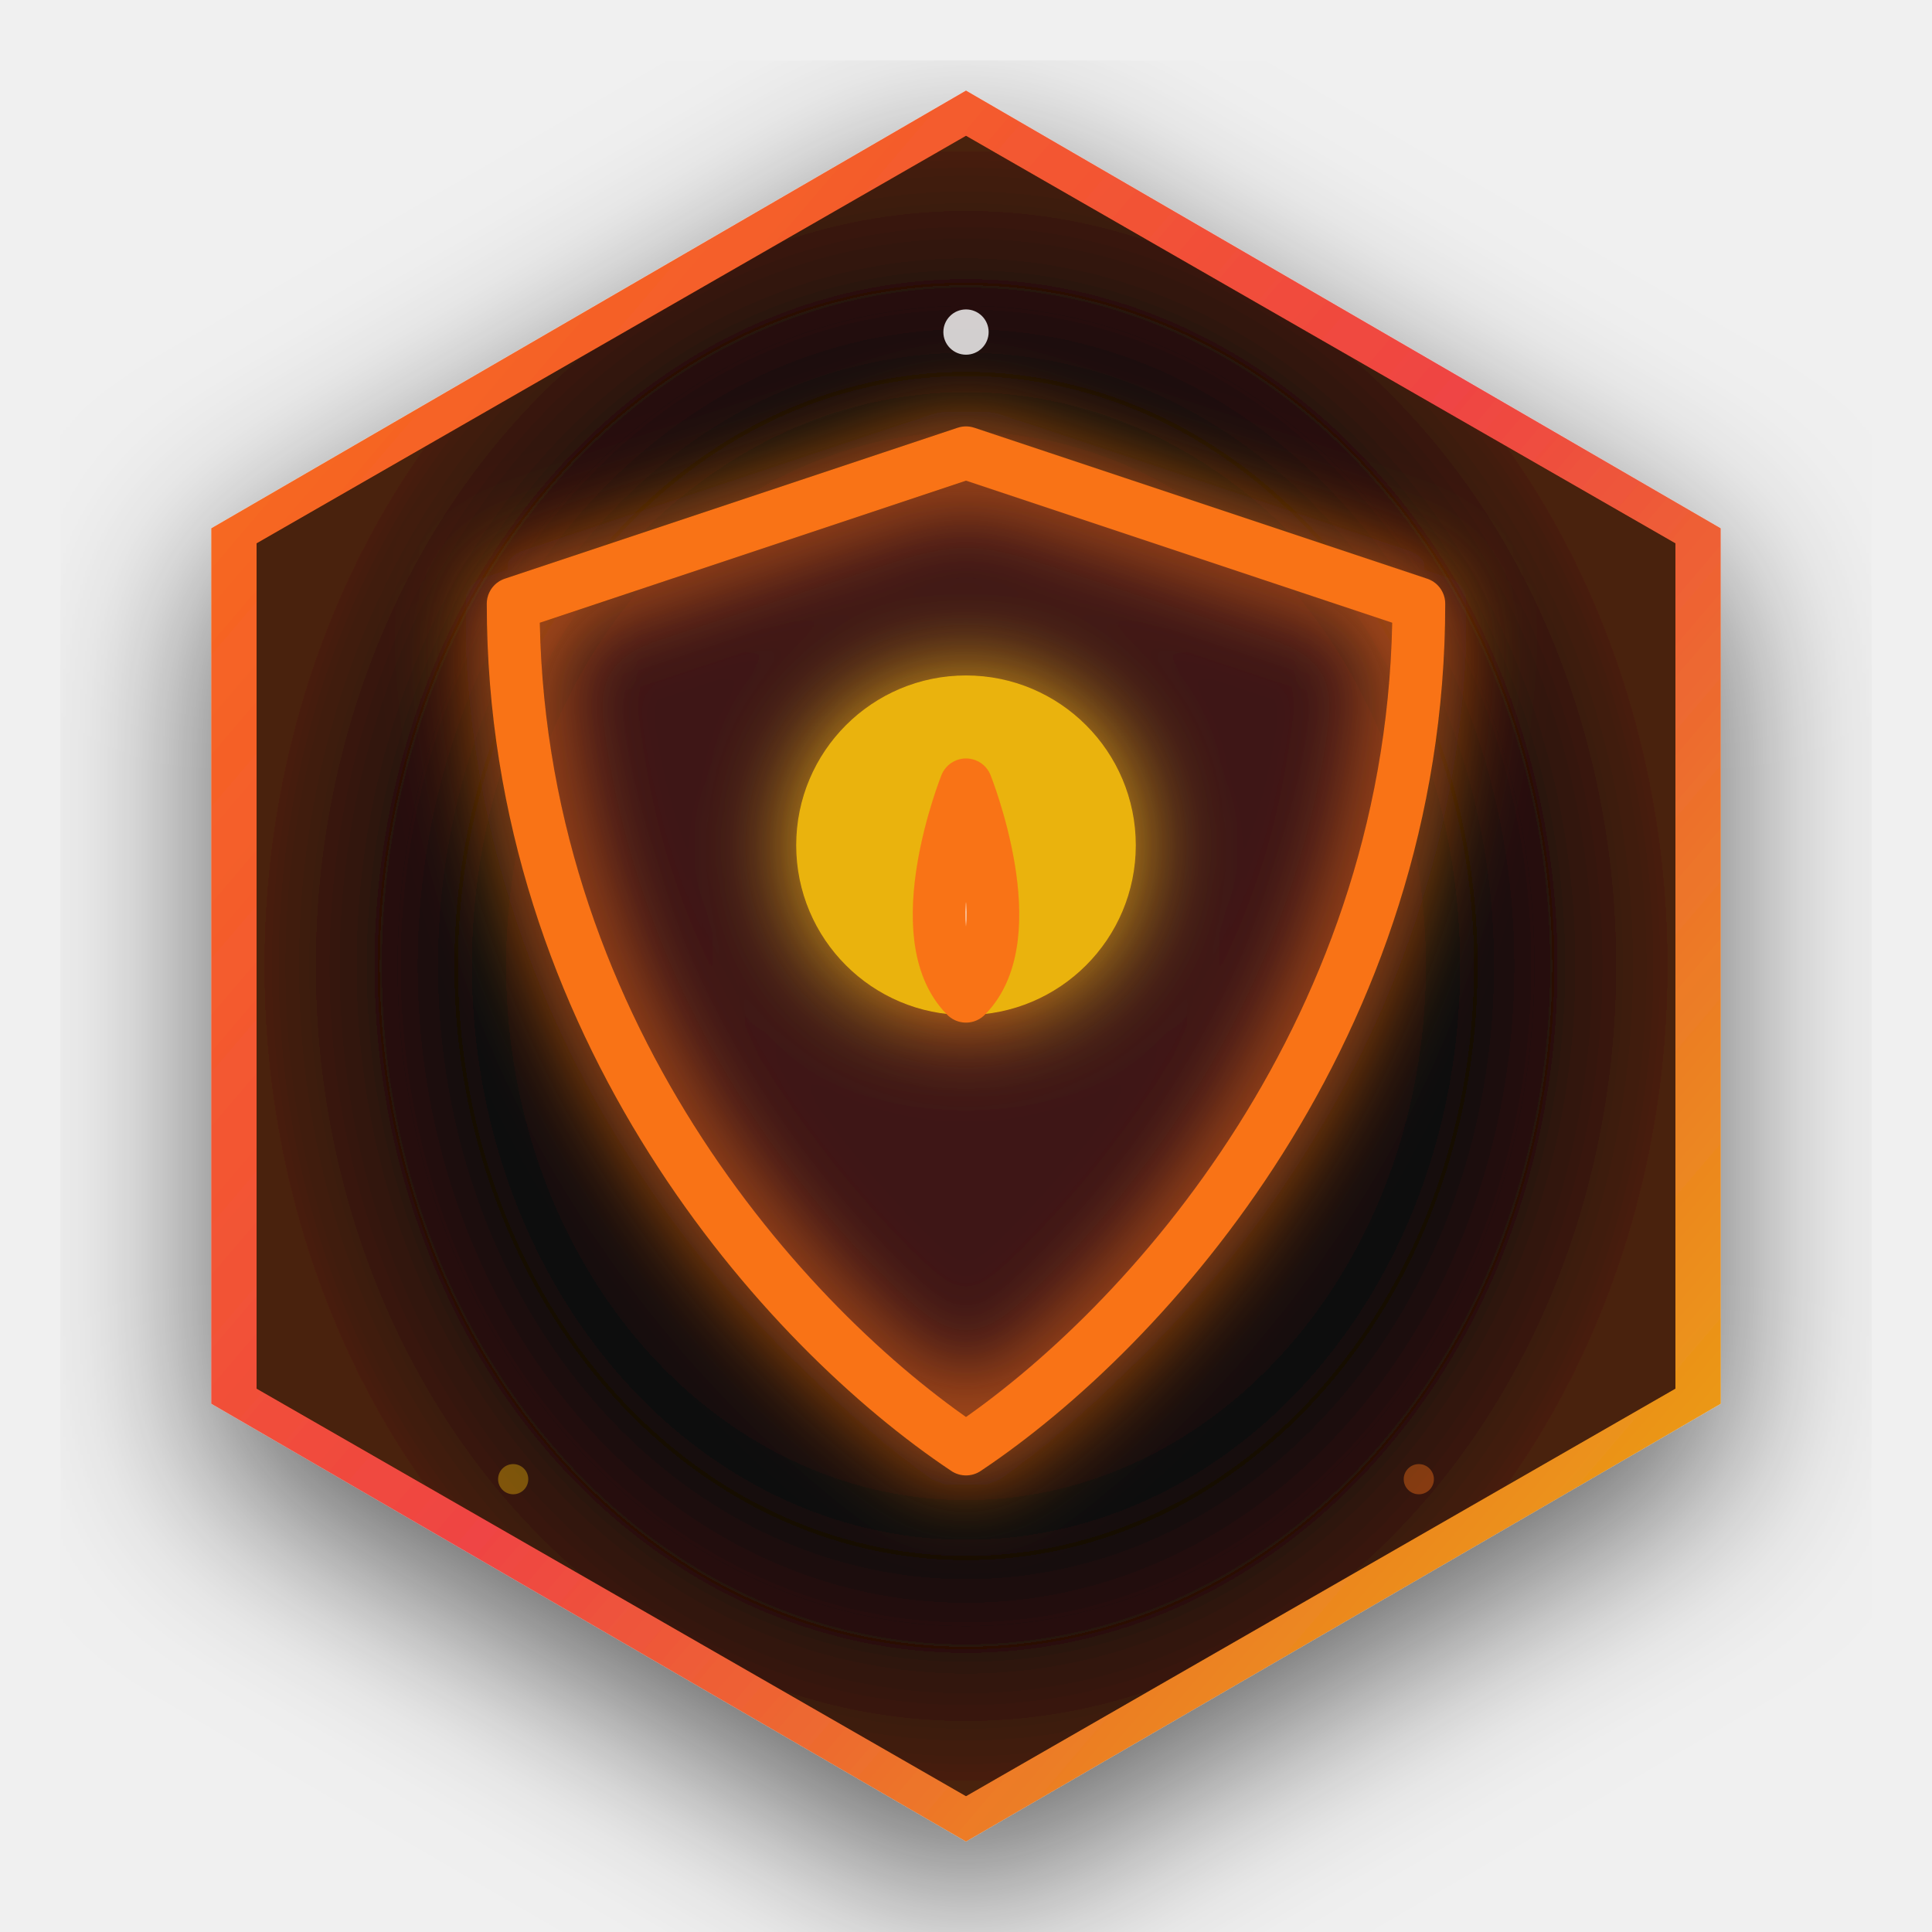
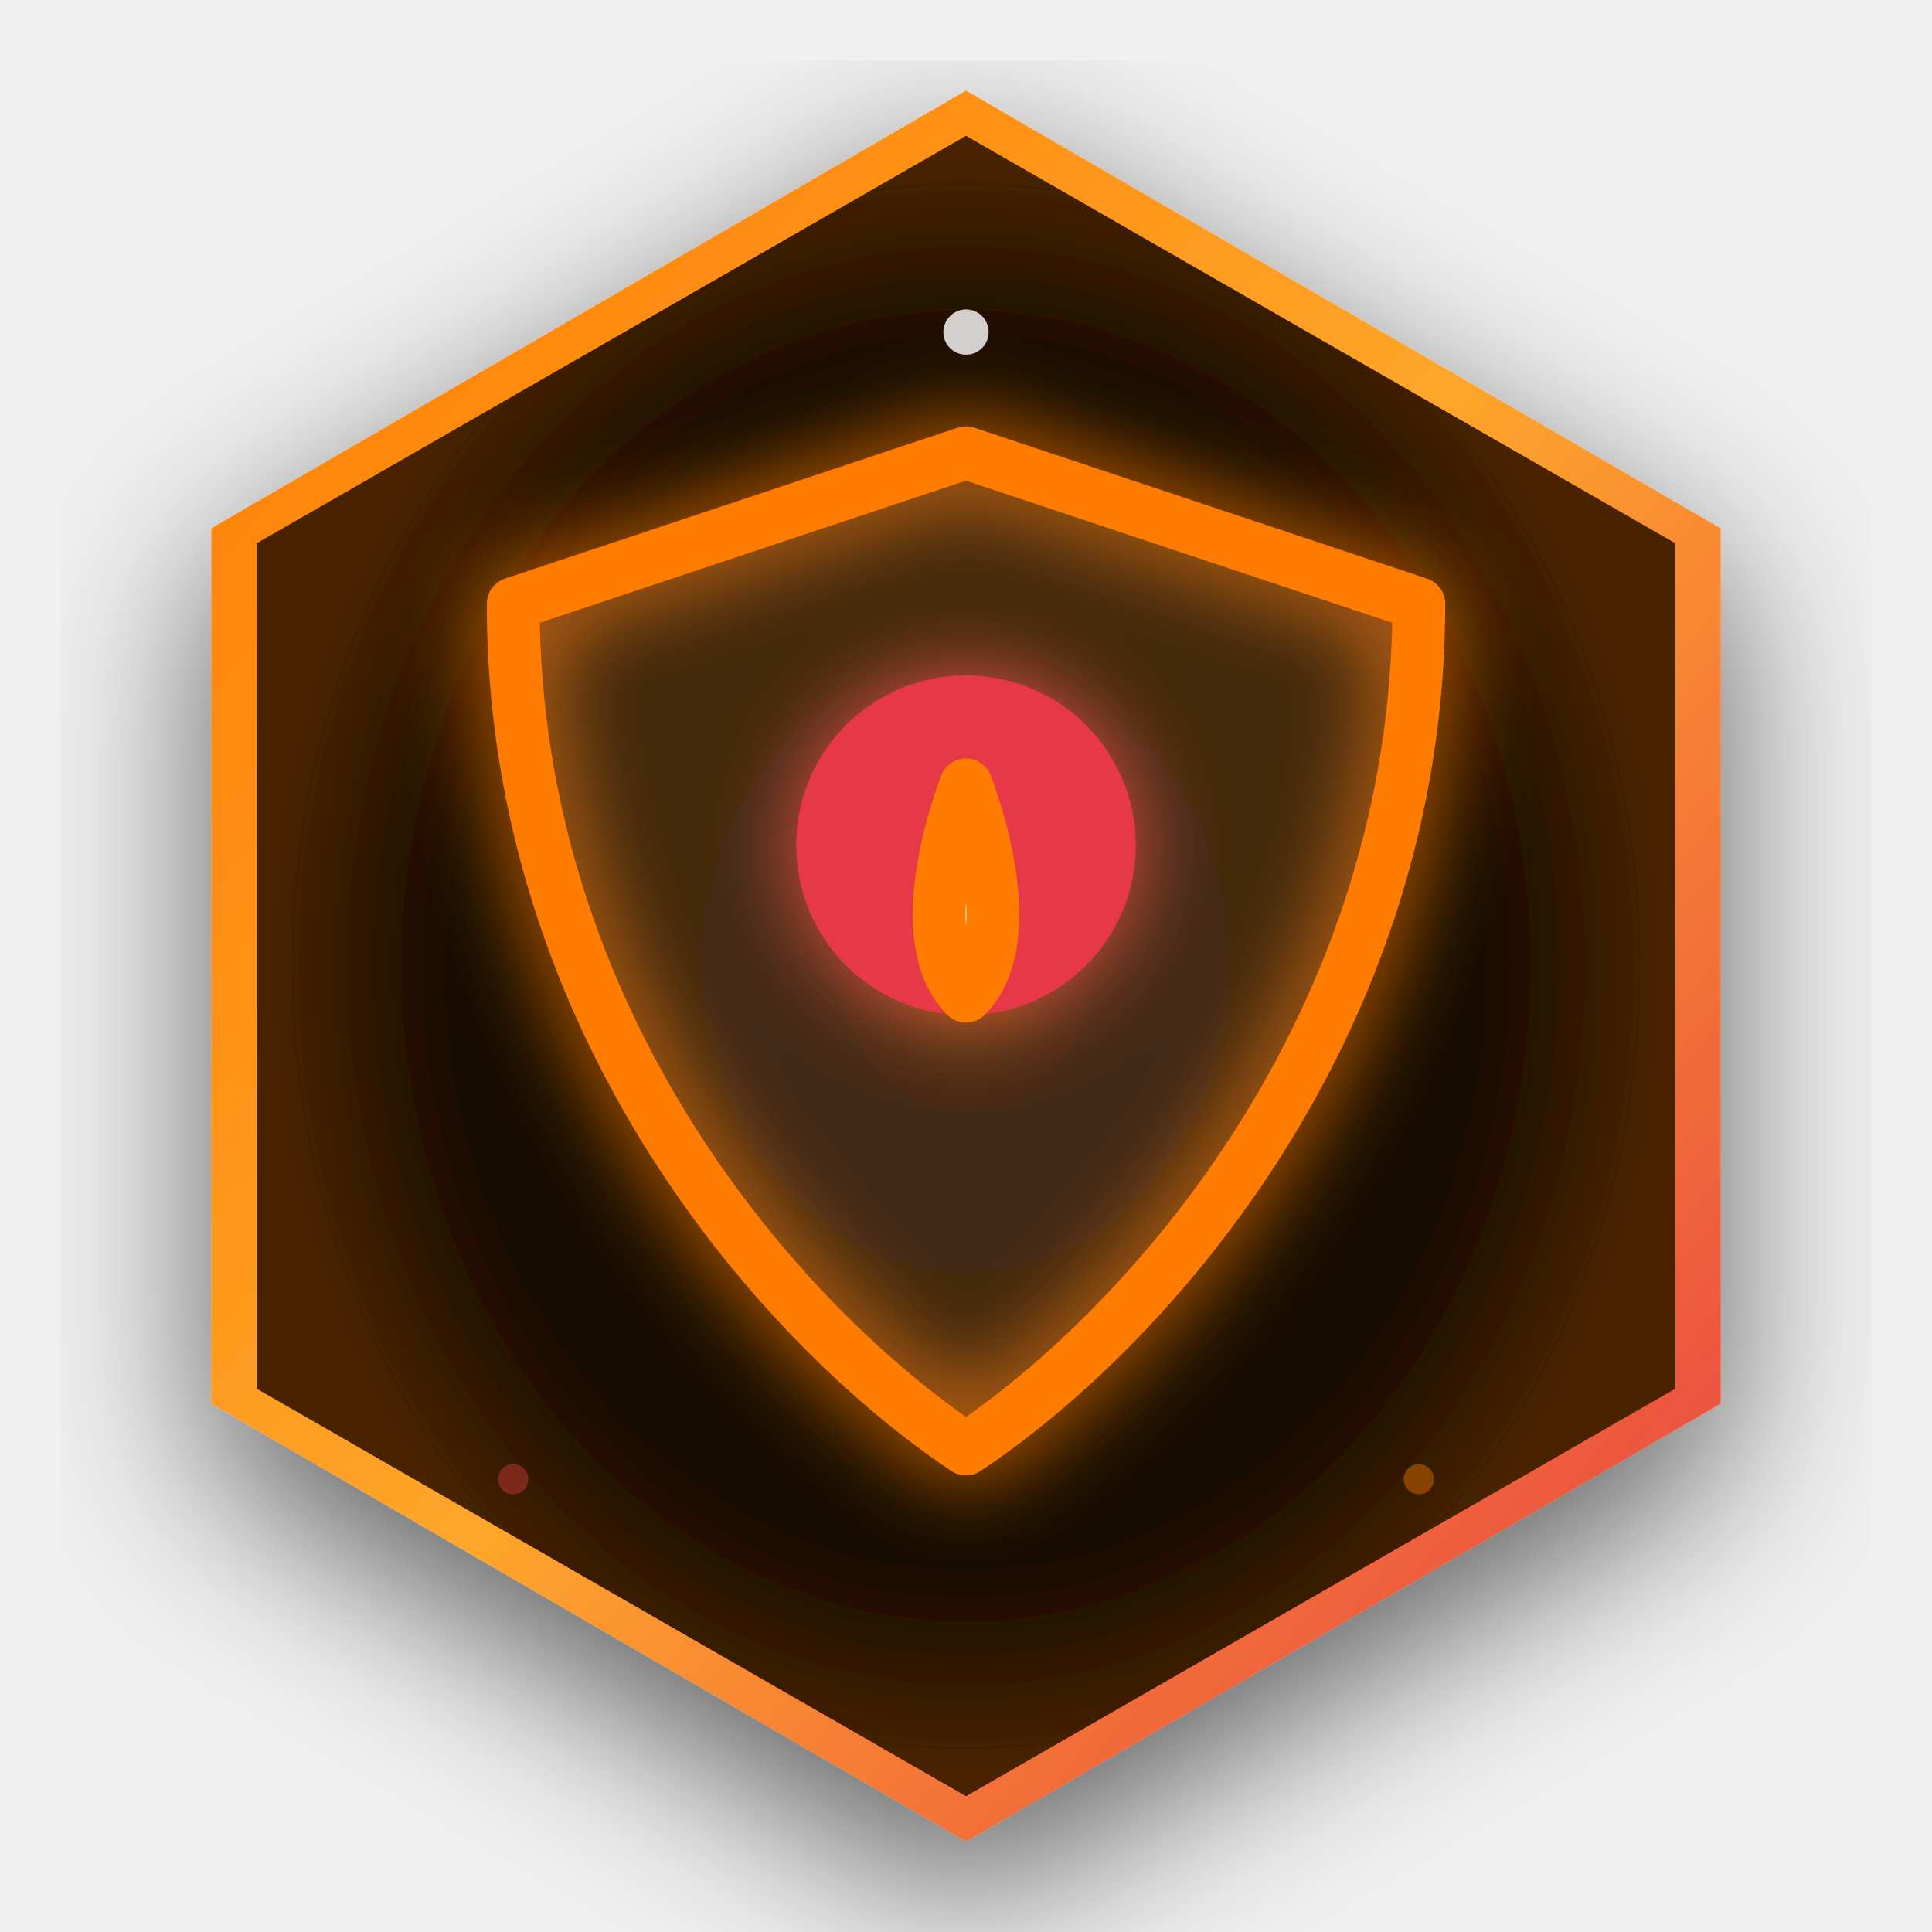
<svg xmlns="http://www.w3.org/2000/svg" viewBox="0 0 128 128" width="128" height="128">
  <defs>
    <radialGradient id="bgGrad" cx="50%" cy="50%" r="50%">
-       <stop offset="0%" stop-color="#1a0d0d" />
-       <stop offset="100%" stop-color="#0d0404" />
+       <stop offset="0%" stop-color="#1c0e08" />
+       <stop offset="100%" stop-color="#0e0704" />
    </radialGradient>
    <linearGradient id="borderGrad" x1="0%" y1="0%" x2="100%" y2="100%">
-       <stop offset="0%" stop-color="#f97316" />
-       <stop offset="50%" stop-color="#ef4444" />
-       <stop offset="100%" stop-color="#eab308" />
+       <stop offset="0%" stop-color="#FF7B00" />
+       <stop offset="50%" stop-color="#FFA62B" />
+       <stop offset="100%" stop-color="#E63946" />
    </linearGradient>
    <radialGradient id="innerGlow" cx="50%" cy="50%" r="50%">
-       <stop offset="70%" stop-color="#f97316" stop-opacity="0" />
-       <stop offset="100%" stop-color="#f97316" stop-opacity="0.25" />
+       <stop offset="70%" stop-color="#FF7B00" stop-opacity="0" />
+       <stop offset="100%" stop-color="#FF7B00" stop-opacity="0.25" />
    </radialGradient>
    <filter id="glow" x="-20%" y="-20%" width="140%" height="140%">
      <feGaussianBlur stdDeviation="3" result="blur" />
      <feMerge>
        <feMergeNode in="blur" />
        <feMergeNode in="SourceGraphic" />
      </feMerge>
    </filter>
    <filter id="shadow" x="-10%" y="-10%" width="120%" height="120%">
      <feDropShadow dx="0" dy="4" stdDeviation="6" flood-color="#000000" flood-opacity="0.6" />
    </filter>
  </defs>
  <g filter="url(#shadow)">
    <polygon points="64,6 114,35 114,93 64,122 14,93 14,35" fill="url(#borderGrad)" />
    <polygon points="64,9 111,36 111,92 64,119 17,92 17,36" fill="url(#bgGrad)" />
    <polygon points="64,9 111,36 111,92 64,119 17,92 17,36" fill="url(#innerGlow)" />
  </g>
  <g filter="url(#glow)">
-     <g stroke="#f97316" stroke-width="3.5" fill="none" stroke-linecap="round" stroke-linejoin="round">
-       <path d="M34,40 L64,30 L94,40 C94,68 76,88 64,96 C52,88 34,68 34,40 Z" fill="#ef4444" fill-opacity="0.1" />
-       <circle cx="64" cy="56" r="10" fill="#eab308" stroke="#eab308" stroke-width="2.5" />
+     <g stroke="#FF7B00" stroke-width="3.5" fill="none" stroke-linecap="round" stroke-linejoin="round">
+       <path d="M34,40 L64,30 L94,40 C94,68 76,88 64,96 C52,88 34,68 34,40 Z" fill="#FFA62B" fill-opacity="0.1" />
+       <circle cx="64" cy="56" r="10" fill="#E63946" stroke="#E63946" stroke-width="2.5" />
      <path d="M64,52 C64,52 60,62 64,66 C68,62 64,52 64,52 Z" fill="#fff" />
    </g>
  </g>
  <circle cx="64" cy="22" r="1.5" fill="#fff" opacity="0.8" />
-   <circle cx="34" cy="98" r="1" fill="#eab308" opacity="0.4" />
-   <circle cx="94" cy="98" r="1" fill="#f97316" opacity="0.4" />
+   <circle cx="34" cy="98" r="1" fill="#E63946" opacity="0.4" />
+   <circle cx="94" cy="98" r="1" fill="#FF7B00" opacity="0.4" />
</svg>
